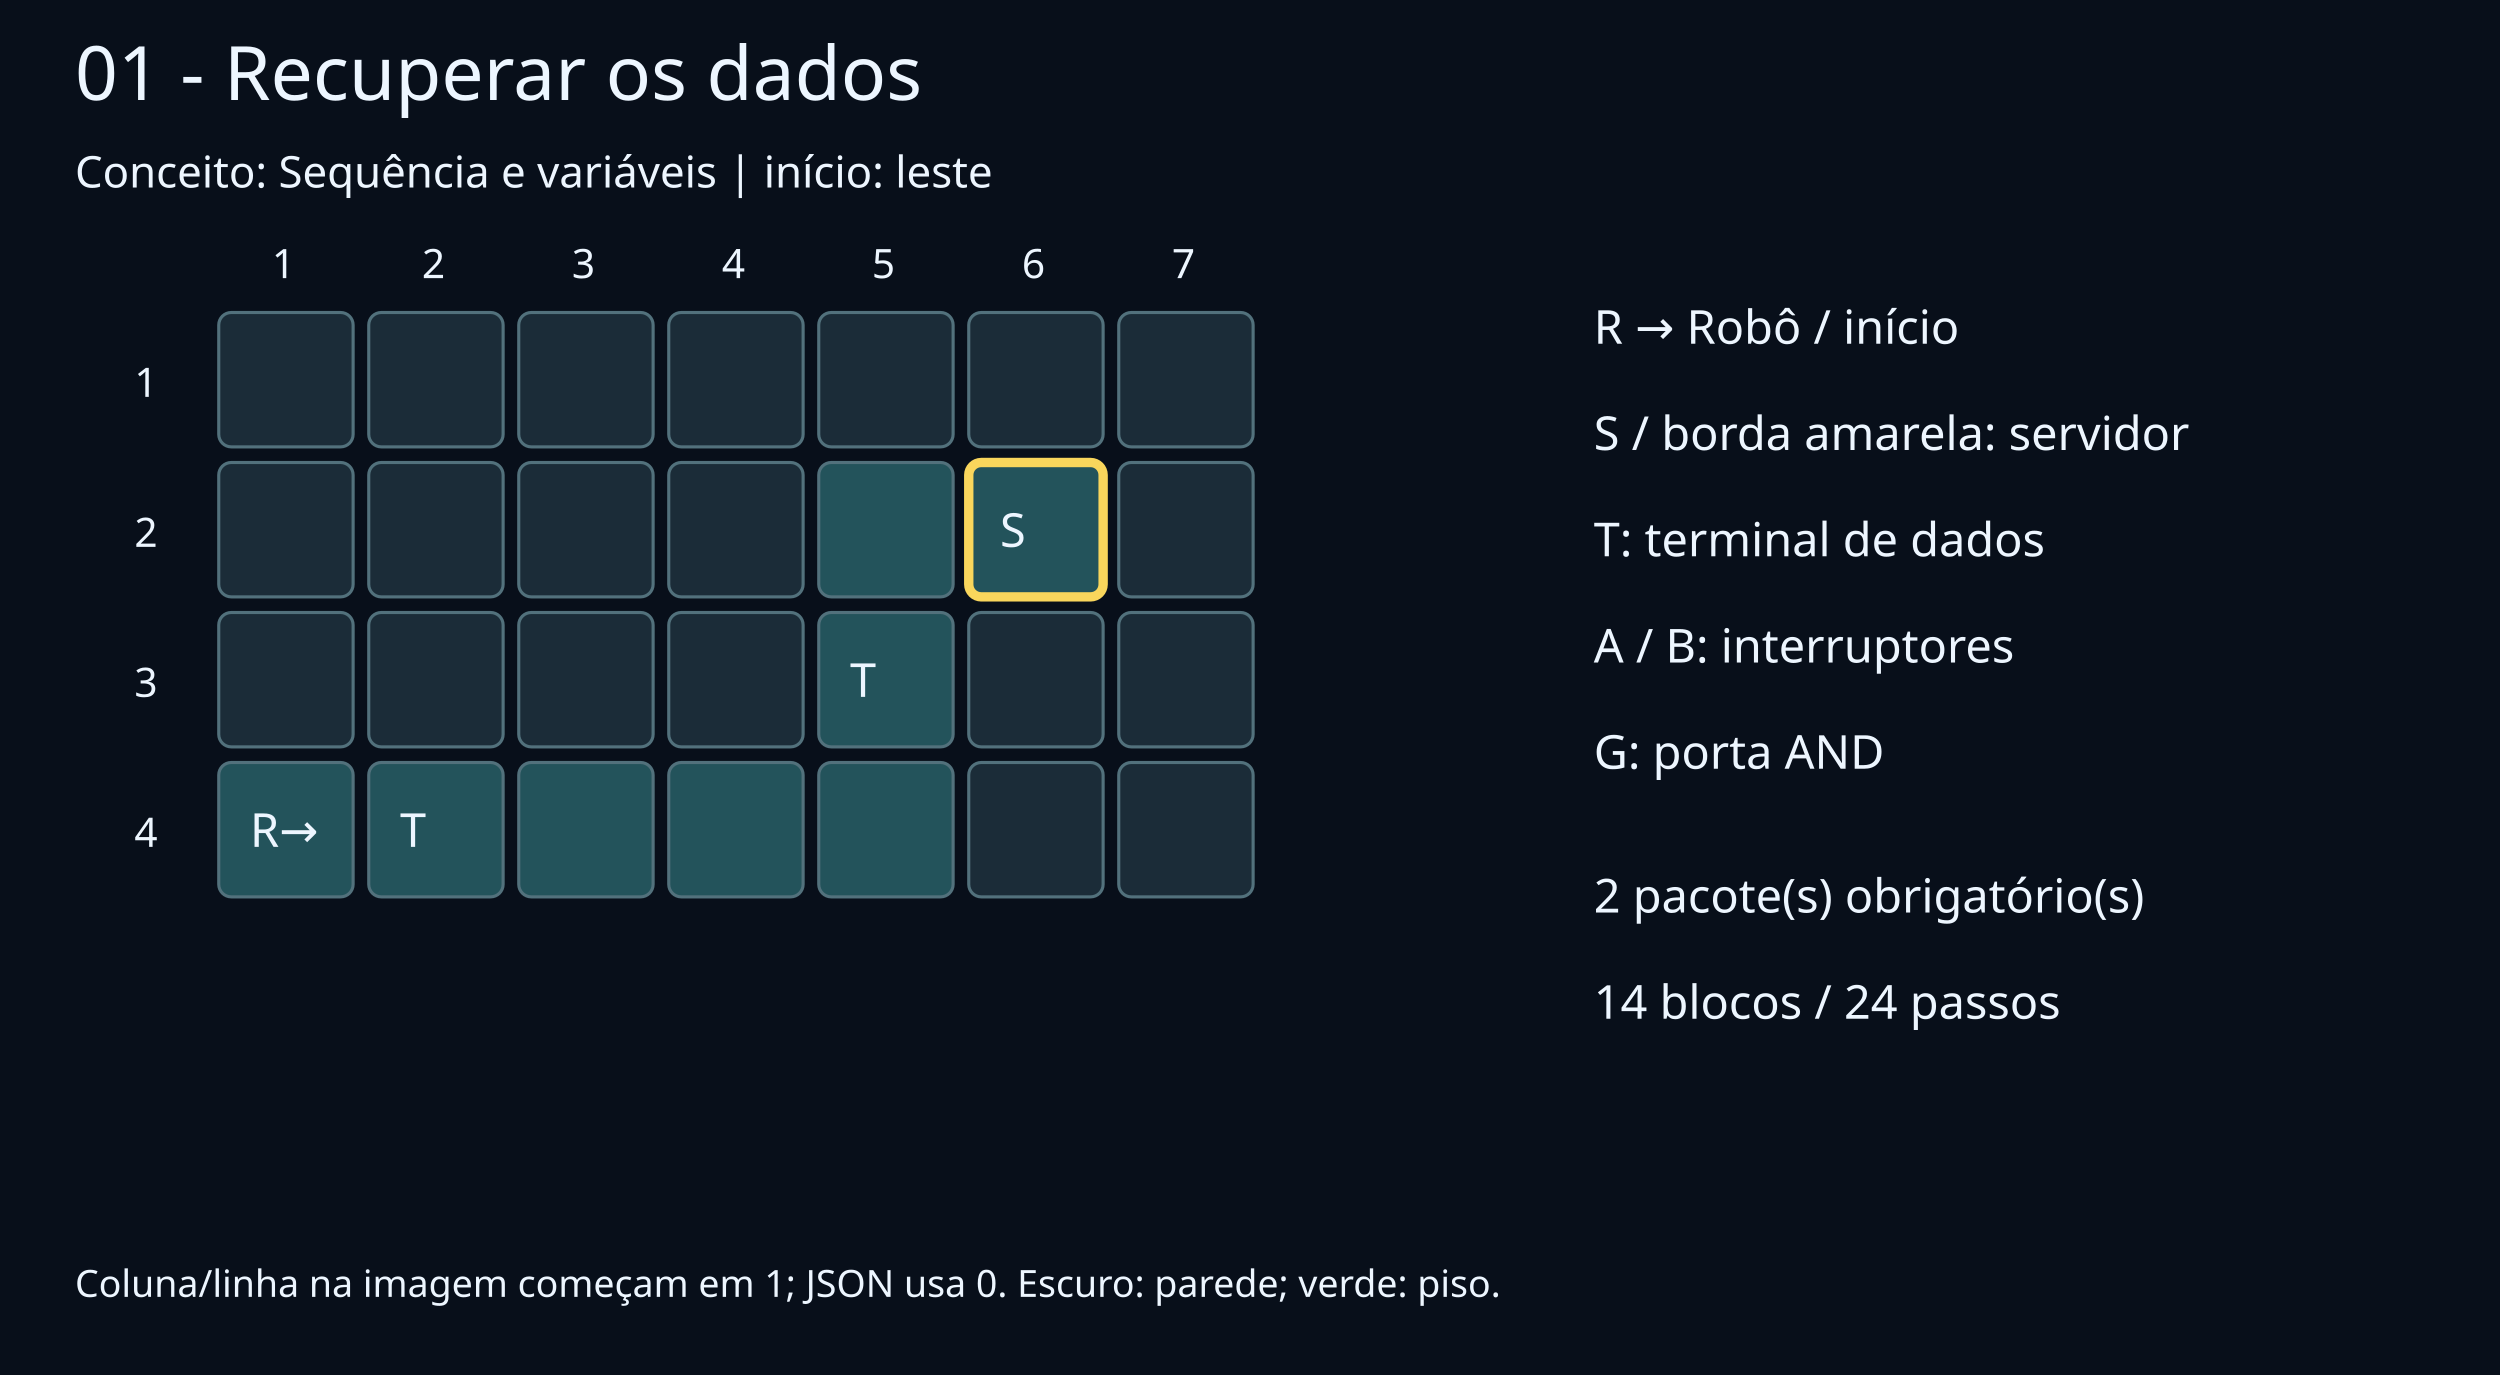
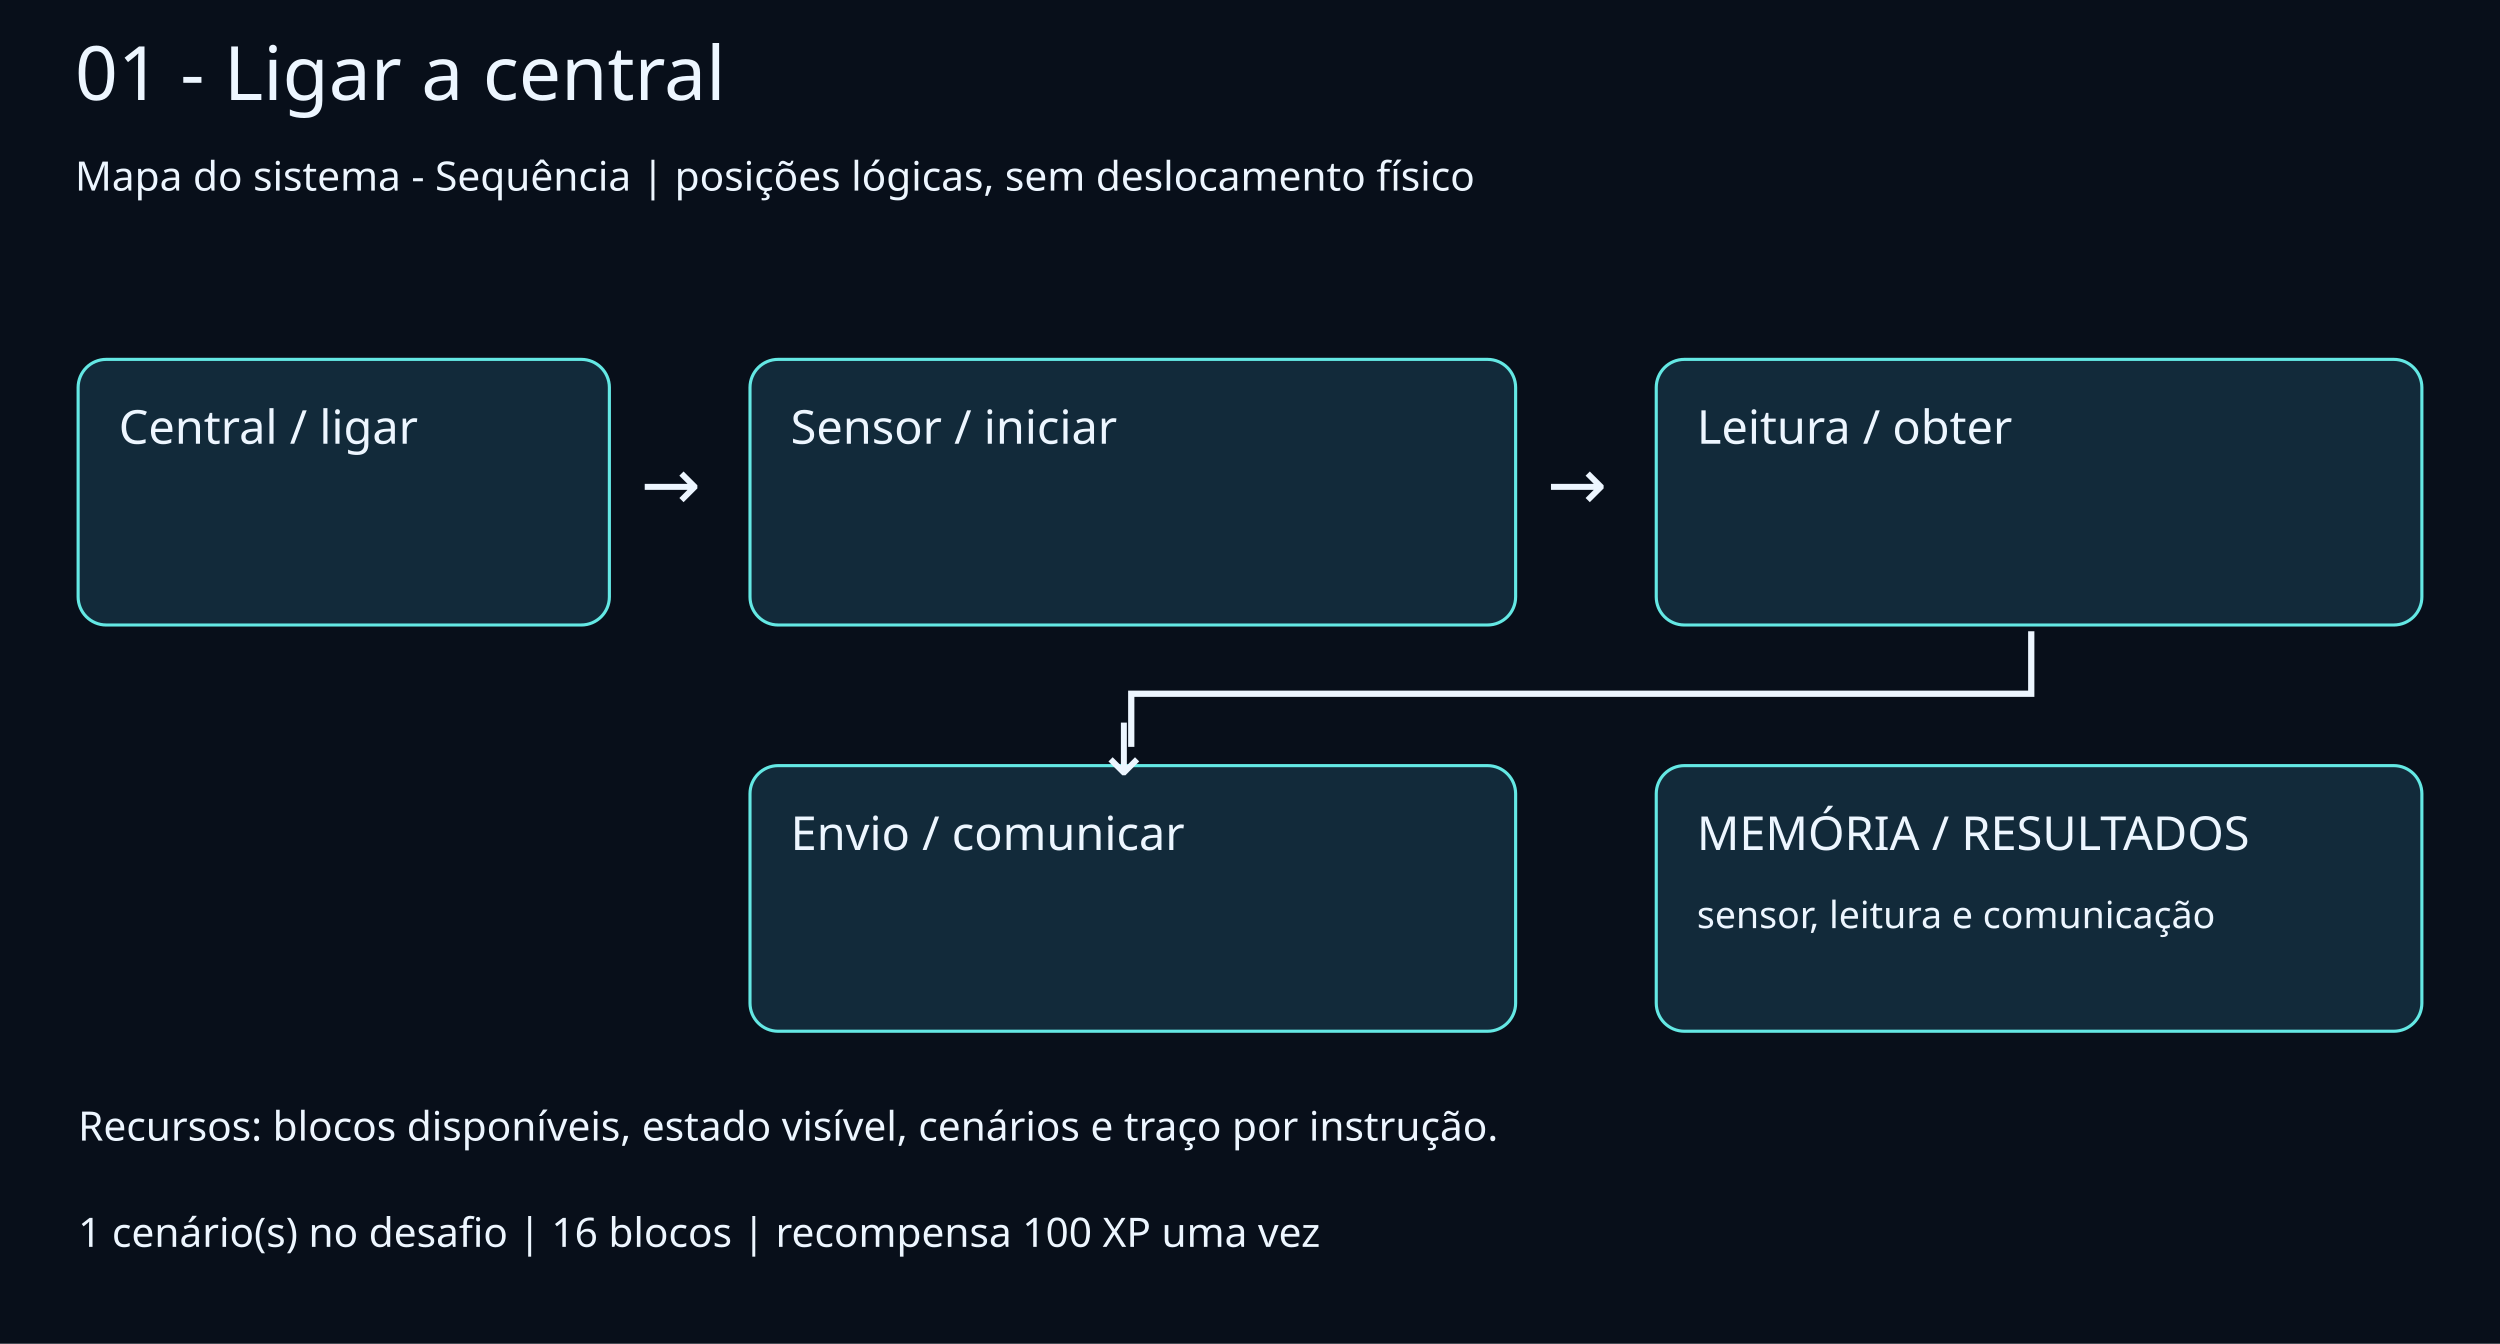
- <svg xmlns="http://www.w3.org/2000/svg" width="800" height="440" viewBox="0 0 800 440">
+ <svg xmlns="http://www.w3.org/2000/svg" width="800" height="430" viewBox="0 0 800 430">
  <rect width="100%" height="100%" fill="#080f1a" />
  <g font-family="sans-serif" fill="#edf6ff">
-     <text x="24" y="32" font-size="24">01 - Recuperar os dados</text>
-     <text x="24" y="60" font-size="14">Conceito: Sequência e variáveis | início: leste</text>
-     <rect x="70" y="100" width="43" height="43" rx="4" fill="#1b2c38" stroke="#52717c" stroke-width="1" />
-     <text x="43" y="127" font-size="13">1</text>
-     <text x="87" y="89" font-size="13">1</text>
-     <rect x="118" y="100" width="43" height="43" rx="4" fill="#1b2c38" stroke="#52717c" stroke-width="1" />
-     <text x="135" y="89" font-size="13">2</text>
-     <rect x="166" y="100" width="43" height="43" rx="4" fill="#1b2c38" stroke="#52717c" stroke-width="1" />
-     <text x="183" y="89" font-size="13">3</text>
-     <rect x="214" y="100" width="43" height="43" rx="4" fill="#1b2c38" stroke="#52717c" stroke-width="1" />
-     <text x="231" y="89" font-size="13">4</text>
-     <rect x="262" y="100" width="43" height="43" rx="4" fill="#1b2c38" stroke="#52717c" stroke-width="1" />
-     <text x="279" y="89" font-size="13">5</text>
-     <rect x="310" y="100" width="43" height="43" rx="4" fill="#1b2c38" stroke="#52717c" stroke-width="1" />
-     <text x="327" y="89" font-size="13">6</text>
-     <rect x="358" y="100" width="43" height="43" rx="4" fill="#1b2c38" stroke="#52717c" stroke-width="1" />
-     <text x="375" y="89" font-size="13">7</text>
-     <rect x="70" y="148" width="43" height="43" rx="4" fill="#1b2c38" stroke="#52717c" stroke-width="1" />
-     <text x="43" y="175" font-size="13">2</text>
-     <rect x="118" y="148" width="43" height="43" rx="4" fill="#1b2c38" stroke="#52717c" stroke-width="1" />
-     <rect x="166" y="148" width="43" height="43" rx="4" fill="#1b2c38" stroke="#52717c" stroke-width="1" />
-     <rect x="214" y="148" width="43" height="43" rx="4" fill="#1b2c38" stroke="#52717c" stroke-width="1" />
-     <rect x="262" y="148" width="43" height="43" rx="4" fill="#23535b" stroke="#52717c" stroke-width="1" />
-     <rect x="310" y="148" width="43" height="43" rx="4" fill="#23535b" stroke="#f9d65c" stroke-width="3" />
-     <text x="320" y="175" font-size="15">S</text>
-     <rect x="358" y="148" width="43" height="43" rx="4" fill="#1b2c38" stroke="#52717c" stroke-width="1" />
-     <rect x="70" y="196" width="43" height="43" rx="4" fill="#1b2c38" stroke="#52717c" stroke-width="1" />
-     <text x="43" y="223" font-size="13">3</text>
-     <rect x="118" y="196" width="43" height="43" rx="4" fill="#1b2c38" stroke="#52717c" stroke-width="1" />
-     <rect x="166" y="196" width="43" height="43" rx="4" fill="#1b2c38" stroke="#52717c" stroke-width="1" />
-     <rect x="214" y="196" width="43" height="43" rx="4" fill="#1b2c38" stroke="#52717c" stroke-width="1" />
-     <rect x="262" y="196" width="43" height="43" rx="4" fill="#23535b" stroke="#52717c" stroke-width="1" />
-     <text x="272" y="223" font-size="15">T</text>
-     <rect x="310" y="196" width="43" height="43" rx="4" fill="#1b2c38" stroke="#52717c" stroke-width="1" />
-     <rect x="358" y="196" width="43" height="43" rx="4" fill="#1b2c38" stroke="#52717c" stroke-width="1" />
-     <rect x="70" y="244" width="43" height="43" rx="4" fill="#23535b" stroke="#52717c" stroke-width="1" />
-     <text x="80" y="271" font-size="15">R→</text>
-     <text x="43" y="271" font-size="13">4</text>
-     <rect x="118" y="244" width="43" height="43" rx="4" fill="#23535b" stroke="#52717c" stroke-width="1" />
-     <text x="128" y="271" font-size="15">T</text>
-     <rect x="166" y="244" width="43" height="43" rx="4" fill="#23535b" stroke="#52717c" stroke-width="1" />
-     <rect x="214" y="244" width="43" height="43" rx="4" fill="#23535b" stroke="#52717c" stroke-width="1" />
-     <rect x="262" y="244" width="43" height="43" rx="4" fill="#23535b" stroke="#52717c" stroke-width="1" />
-     <rect x="310" y="244" width="43" height="43" rx="4" fill="#1b2c38" stroke="#52717c" stroke-width="1" />
-     <rect x="358" y="244" width="43" height="43" rx="4" fill="#1b2c38" stroke="#52717c" stroke-width="1" />
-     <text x="510" y="110" font-size="15">R → Robô / início</text>
-     <text x="510" y="144" font-size="15">S / borda amarela: servidor</text>
-     <text x="510" y="178" font-size="15">T: terminal de dados</text>
-     <text x="510" y="212" font-size="15">A / B: interruptores</text>
-     <text x="510" y="246" font-size="15">G: porta AND</text>
-     <text x="510" y="292" font-size="15">2 pacote(s) obrigatório(s)</text>
-     <text x="510" y="326" font-size="15">14 blocos / 24 passos</text>
-     <text x="24" y="415" font-size="12">Coluna/linha na imagem começam em 1; JSON usa 0. Escuro: parede; verde: piso.</text>
+     <text x="24" y="32" font-size="24">01 - Ligar a central</text>
+     <text x="24" y="61" font-size="13">Mapa do sistema - Sequência | posições lógicas, sem deslocamento físico</text>
+     <rect x="25" y="115" width="170" height="85" rx="9" fill="#122a3a" stroke="#64e8e4" />
+     <text x="38" y="142" font-size="15">Central / ligar</text>
+     <text x="205" y="163" font-size="23">→</text>
+     <rect x="240" y="115" width="245" height="85" rx="9" fill="#122a3a" stroke="#64e8e4" />
+     <text x="253" y="142" font-size="15">Sensor / iniciar</text>
+     <text x="495" y="163" font-size="23">→</text>
+     <rect x="530" y="115" width="245" height="85" rx="9" fill="#122a3a" stroke="#64e8e4" />
+     <text x="543" y="142" font-size="15">Leitura / obter</text>
+     <rect x="240" y="245" width="245" height="85" rx="9" fill="#122a3a" stroke="#64e8e4" />
+     <text x="253" y="272" font-size="15">Envio / comunicar</text>
+     <rect x="530" y="245" width="245" height="85" rx="9" fill="#122a3a" stroke="#64e8e4" />
+     <text x="543" y="272" font-size="15">MEMÓRIA / RESULTADOS</text>
+     <text x="543" y="297" font-size="12">sensor, leitura e comunicação</text>
+     <path d="M650 202v20H362v17" fill="none" stroke="#edf6ff" stroke-width="2" />
+     <text x="350" y="248" font-size="23">↓</text>
+     <text x="25" y="365" font-size="13">Recursos: blocos disponíveis, estado visível, cenários e traço por instrução.</text>
+     <text x="25" y="399" font-size="13">1 cenário(s) no desafio | 16 blocos | recompensa 100 XP uma vez</text>
  </g>
</svg>
